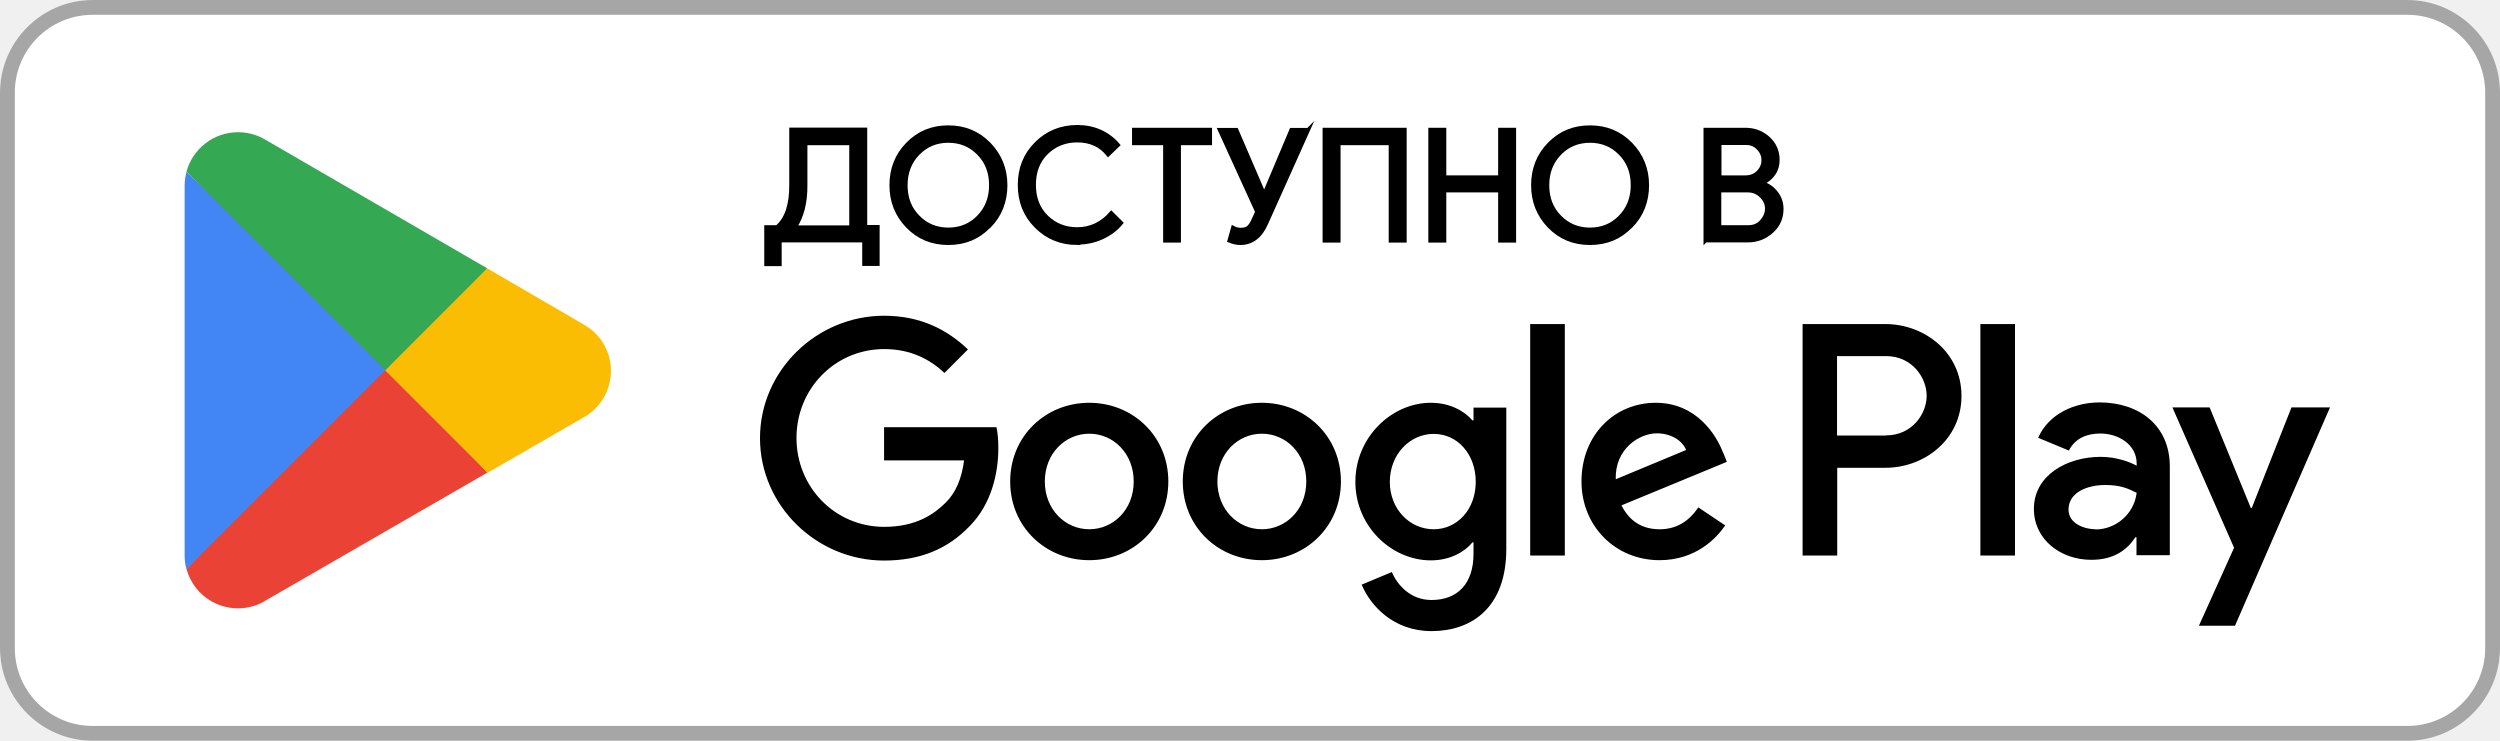
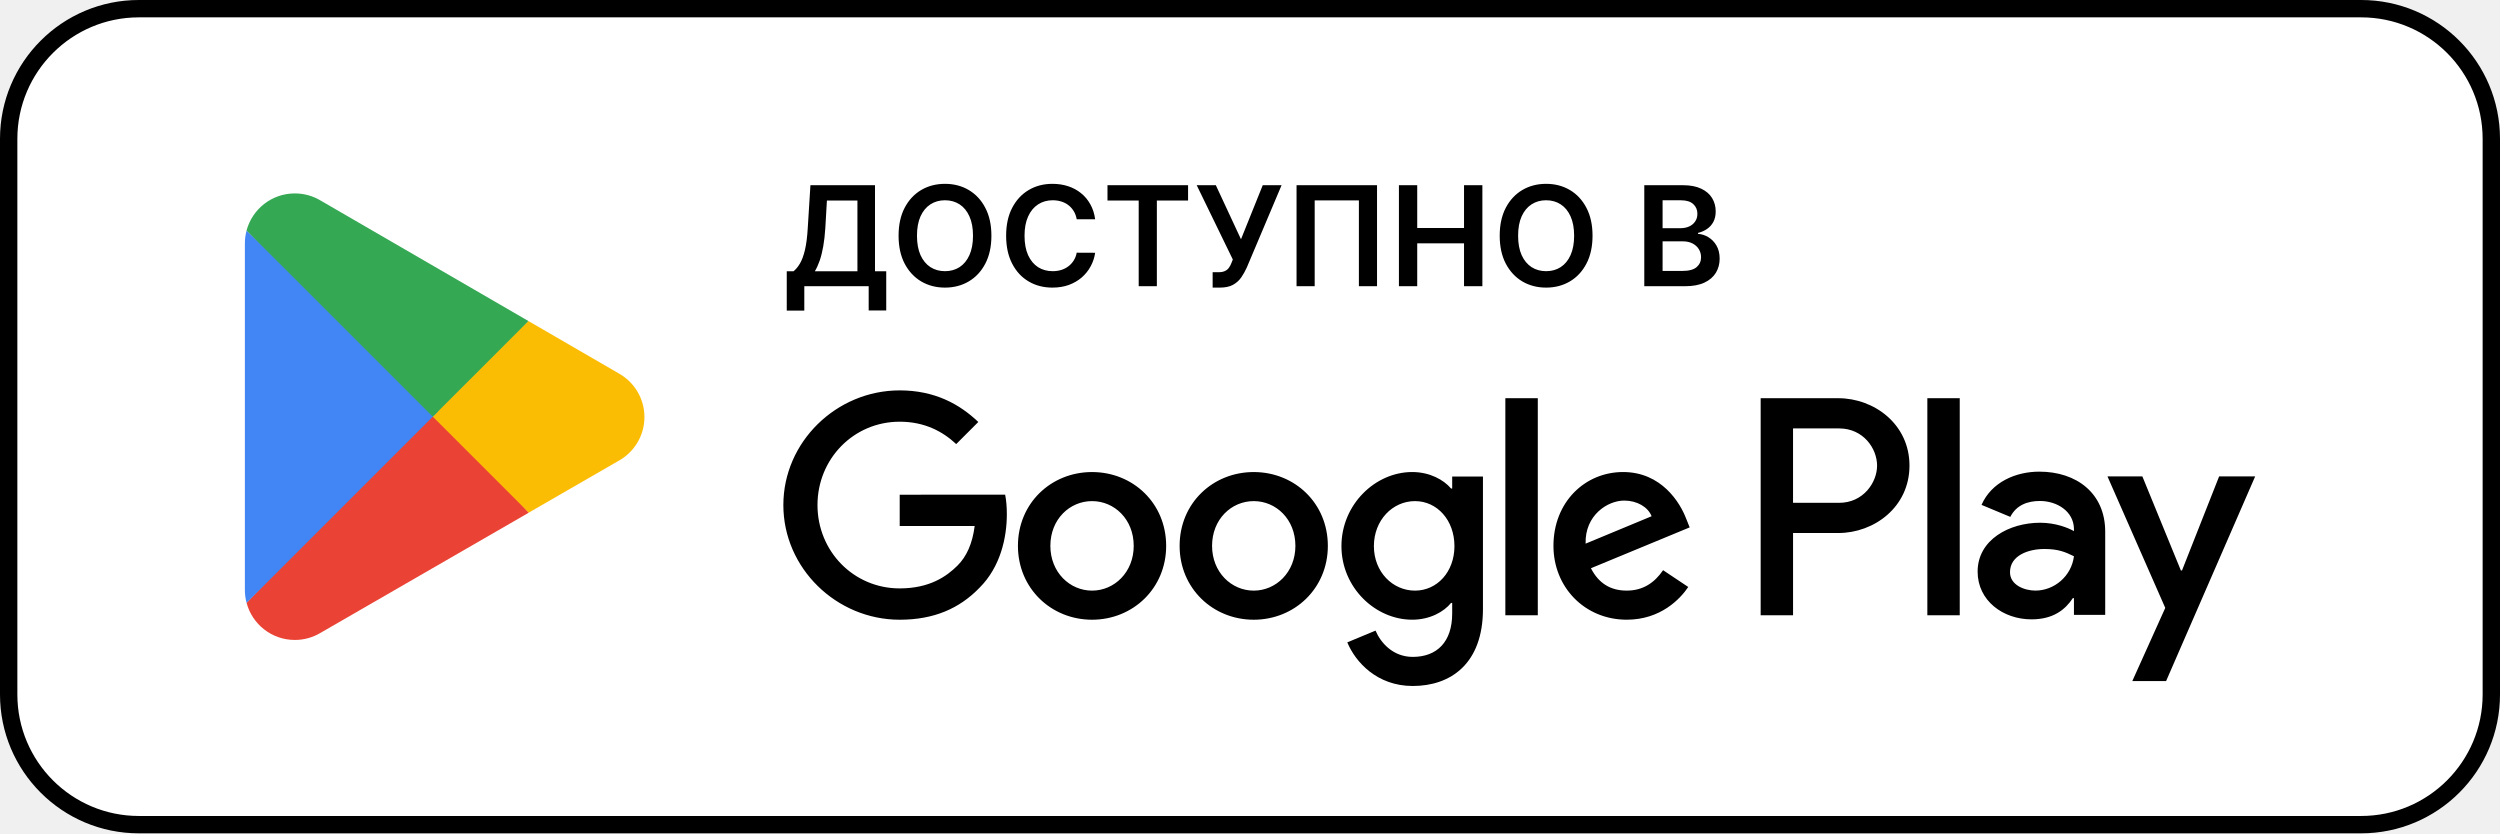
- <svg xmlns="http://www.w3.org/2000/svg" id="artwork" viewBox="10 10 135 40">
-   <rect x="10" y="10" width="135" height="40" rx="5" ry="5" fill="#FFFFFF" />
-   <path fill="#a6a6a6" d="M140,10.8c2.32,0,4.2,1.88,4.2,4.2v30c0,2.32-1.88,4.2-4.2,4.2H15c-2.32,0-4.2-1.88-4.2-4.2V15c0-2.32,1.88-4.2,4.2-4.2h125M140,10H15c-2.75,0-5,2.25-5,5v30c0,2.75,2.25,5,5,5h125c2.75,0,5-2.25,5-5V15c0-2.75-2.25-5-5-5h0Z" />
-   <path fill="#000" d="M78.14,31.75c-2.35,0-4.27,1.79-4.27,4.25s1.92,4.25,4.27,4.25,4.27-1.8,4.27-4.25-1.92-4.25-4.27-4.25ZM78.14,38.58c-1.29,0-2.4-1.06-2.4-2.58s1.11-2.58,2.4-2.58,2.4,1.05,2.4,2.58-1.11,2.58-2.4,2.58ZM68.82,31.75c-2.35,0-4.27,1.79-4.27,4.25s1.92,4.25,4.27,4.25,4.27-1.8,4.27-4.25-1.92-4.25-4.27-4.25ZM68.82,38.58c-1.29,0-2.4-1.06-2.4-2.58s1.11-2.58,2.4-2.58,2.4,1.05,2.4,2.58-1.11,2.58-2.4,2.58ZM57.74,33.06v1.8h4.32c-.13,1.02-.47,1.76-.98,2.27-.63.63-1.61,1.32-3.33,1.32-2.66,0-4.74-2.14-4.74-4.8s2.08-4.8,4.74-4.8c1.43,0,2.48.56,3.25,1.29l1.27-1.27c-1.08-1.03-2.51-1.82-4.53-1.82-3.64,0-6.7,2.96-6.7,6.61s3.06,6.61,6.7,6.61c1.97,0,3.45-.64,4.61-1.85,1.19-1.19,1.56-2.87,1.56-4.22,0-.42-.03-.81-.1-1.13h-6.07ZM103.05,34.46c-.35-.95-1.43-2.71-3.64-2.71s-4.01,1.72-4.01,4.25c0,2.38,1.8,4.25,4.22,4.25,1.95,0,3.08-1.19,3.54-1.88l-1.45-.97c-.48.71-1.14,1.18-2.09,1.18s-1.63-.44-2.06-1.29l5.69-2.35-.19-.48ZM97.25,35.88c-.05-1.64,1.27-2.48,2.22-2.48.74,0,1.37.37,1.58.9l-3.8,1.58ZM92.63,40h1.87v-12.5h-1.87v12.5ZM89.57,32.7h-.06c-.42-.5-1.22-.95-2.24-.95-2.13,0-4.08,1.87-4.08,4.27s1.95,4.24,4.08,4.24c1.02,0,1.82-.45,2.24-.97h.06v.61c0,1.63-.87,2.5-2.27,2.5-1.14,0-1.85-.82-2.14-1.51l-1.63.68c.47,1.13,1.71,2.51,3.77,2.51,2.19,0,4.04-1.29,4.04-4.43v-7.64h-1.77v.69ZM87.42,38.58c-1.29,0-2.37-1.08-2.37-2.56s1.08-2.59,2.37-2.59,2.27,1.1,2.27,2.59-1,2.56-2.27,2.56ZM111.81,27.5h-4.47v12.5h1.87v-4.74h2.61c2.07,0,4.1-1.5,4.1-3.88s-2.03-3.88-4.1-3.88ZM111.85,33.52h-2.65v-4.29h2.65c1.4,0,2.19,1.16,2.19,2.14s-.79,2.14-2.19,2.14ZM123.39,31.73c-1.35,0-2.75.6-3.33,1.91l1.66.69c.35-.69,1.01-.92,1.7-.92.96,0,1.95.58,1.96,1.61v.13c-.34-.19-1.06-.48-1.95-.48-1.79,0-3.6.98-3.6,2.81,0,1.67,1.46,2.75,3.1,2.75,1.25,0,1.95-.56,2.38-1.22h.06v.97h1.8v-4.79c0-2.22-1.66-3.46-3.8-3.46ZM123.16,38.58c-.61,0-1.46-.31-1.46-1.06,0-.96,1.06-1.33,1.98-1.33.82,0,1.21.18,1.7.42-.14,1.16-1.14,1.98-2.22,1.98ZM133.74,32l-2.14,5.42h-.06l-2.22-5.42h-2.01l3.33,7.58-1.9,4.21h1.95l5.13-11.79h-2.07ZM116.94,40h1.87v-12.5h-1.87v12.5Z" />
-   <g>
-     <path fill="#ea4335" d="M30.72,29.42l-10.65,11.3s0,0,0,0c.33,1.23,1.45,2.13,2.78,2.13.53,0,1.03-.14,1.46-.4l.03-.02,11.98-6.91-5.61-6.11Z" />
-     <path fill="#fbbc04" d="M41.49,27.5h-.01s-5.17-3.01-5.17-3.01l-5.83,5.19,5.85,5.85,5.15-2.97c.9-.49,1.51-1.44,1.51-2.53s-.6-2.04-1.5-2.52Z" />
-     <path fill="#4285f4" d="M20.07,19.28c-.06.24-.1.48-.1.74v19.97c0,.26.03.5.1.74l11.01-11.01-11.01-10.44Z" />
-     <path fill="#34a853" d="M30.8,30l5.51-5.51-11.97-6.94c-.43-.26-.94-.41-1.49-.41-1.33,0-2.45.91-2.78,2.13,0,0,0,0,0,0l10.73,10.72Z" />
-   </g>
-   <g>
-     <path fill="#000" stroke="#000" stroke-miterlimit="10" stroke-width=".2px" d="M52.11,24.27h-.74v-2.01h.59c.52-.45.77-1.21.76-2.3v-2.97h4.01v5.26h.67v2.01h-.74v-1.27h-4.55v1.27ZM53.5,19.97c.01.95-.18,1.71-.57,2.3h3.03v-4.53h-2.46v2.23Z" />
-     <path fill="#000" stroke="#000" stroke-miterlimit="10" stroke-width=".2px" d="M63.41,22.22c-.59.61-1.32.91-2.2.91s-1.61-.3-2.2-.91c-.59-.61-.88-1.35-.88-2.22s.29-1.62.88-2.22c.59-.61,1.32-.91,2.2-.91s1.6.3,2.2.91c.59.61.89,1.35.89,2.22s-.29,1.62-.88,2.22ZM59.58,21.72c.44.45.99.67,1.63.67s1.19-.22,1.63-.67c.44-.45.67-1.02.67-1.72s-.22-1.27-.67-1.72c-.44-.45-.99-.67-1.63-.67s-1.19.22-1.63.67c-.44.45-.67,1.02-.67,1.72s.22,1.27.67,1.72Z" />
-     <path fill="#000" stroke="#000" stroke-miterlimit="10" stroke-width=".2px" d="M68.18,23.13c-.88,0-1.62-.3-2.22-.9-.6-.6-.9-1.34-.9-2.24s.3-1.64.9-2.24c.6-.6,1.34-.9,2.22-.9s1.64.33,2.2.98l-.54.52c-.41-.51-.96-.76-1.67-.76-.65,0-1.21.22-1.66.66-.45.44-.67,1.02-.67,1.73s.22,1.29.67,1.73c.45.44,1,.66,1.66.66.72,0,1.34-.29,1.84-.87l.54.54c-.27.33-.62.59-1.03.78-.41.19-.86.29-1.35.29Z" />
-     <path fill="#000" stroke="#000" stroke-miterlimit="10" stroke-width=".2px" d="M73.68,23h-.77v-5.26h-1.68v-.74h4.12v.74h-1.68v5.26Z" />
-     <path fill="#000" stroke="#000" stroke-miterlimit="10" stroke-width=".2px" d="M80.65,17l-2.27,5.06c-.31.71-.78,1.07-1.4,1.07-.18,0-.38-.04-.6-.13l.2-.71c.13.07.26.11.4.11.18,0,.32-.03.41-.1s.19-.2.27-.38l.22-.48-2.02-4.43h.91l1.48,3.44h.03l1.45-3.44h.91Z" />
-     <path fill="#000" stroke="#000" stroke-miterlimit="10" stroke-width=".2px" d="M81.52,23v-6h4.34v6h-.77v-5.26h-2.8v5.26h-.77Z" />
-     <path fill="#000" stroke="#000" stroke-miterlimit="10" stroke-width=".2px" d="M87.23,23v-6h.77v2.57h3v-2.57h.77v6h-.77v-2.71h-3v2.71h-.77Z" />
-     <path fill="#000" stroke="#000" stroke-miterlimit="10" stroke-width=".2px" d="M98.06,22.22c-.59.61-1.32.91-2.2.91s-1.61-.3-2.2-.91c-.59-.61-.88-1.35-.88-2.22s.29-1.62.88-2.22c.59-.61,1.32-.91,2.2-.91s1.6.3,2.2.91c.59.61.89,1.35.89,2.22s-.29,1.62-.88,2.22ZM94.23,21.72c.44.45.99.67,1.63.67s1.19-.22,1.63-.67c.44-.45.67-1.02.67-1.72s-.22-1.27-.67-1.72c-.44-.45-.99-.67-1.63-.67s-1.19.22-1.63.67c-.44.45-.67,1.02-.67,1.72s.22,1.27.67,1.72Z" />
-     <path fill="#000" stroke="#000" stroke-miterlimit="10" stroke-width=".2px" d="M102.09,23v-6h2.17c.47,0,.88.16,1.22.46.34.31.52.7.52,1.17,0,.29-.07.54-.22.75-.15.22-.34.38-.59.49v.03c.3.1.54.27.73.52.19.25.29.53.29.86,0,.49-.18.9-.54,1.22-.36.32-.79.49-1.28.49h-2.29ZM102.86,19.57h1.4c.29,0,.52-.1.7-.29.18-.19.26-.4.26-.63s-.08-.44-.26-.63c-.17-.19-.39-.29-.67-.29h-1.43v1.84ZM102.86,22.26h1.55c.3,0,.54-.1.72-.31.18-.21.28-.43.28-.68s-.09-.47-.29-.67c-.19-.2-.44-.31-.75-.31h-1.52v1.97Z" />
-   </g>
+ <svg xmlns="http://www.w3.org/2000/svg" width="144" height="48" viewBox="0 0 144 48" fill="none">
+   <rect x="0.5" y="0.5" width="143" height="47" rx="7.5" fill="white" />
+   <rect x="0.5" y="0.5" width="143" height="47" rx="7.5" stroke="black" />
+   <path d="M24.85 23.424L14.203 34.724C14.203 34.724 14.204 34.729 14.205 34.731C14.532 35.958 15.652 36.861 16.982 36.861C17.513 36.861 18.013 36.717 18.441 36.465L18.475 36.445L30.459 29.53L24.85 23.424Z" fill="#EA4335" />
+   <path d="M35.622 21.499L35.612 21.492L30.438 18.492L24.609 23.679L30.458 29.527L35.604 26.558C36.506 26.071 37.119 25.12 37.119 24.023C37.119 22.933 36.515 21.987 35.621 21.498L35.622 21.499Z" fill="#FBBC04" />
+   <path d="M14.204 13.277C14.139 13.513 14.105 13.761 14.105 14.017V33.985C14.105 34.241 14.139 34.489 14.204 34.724L25.216 23.713L14.204 13.277Z" fill="#4285F4" />
+   <path d="M24.928 24.001L30.438 18.492L18.468 11.552C18.033 11.291 17.525 11.141 16.982 11.141C15.652 11.141 14.53 12.046 14.203 13.275V13.278L24.929 24.002L24.928 24.001Z" fill="#34A853" />
+   <path d="M45.317 17.89V15.626H45.706C45.837 15.521 45.959 15.375 46.073 15.185C46.186 14.996 46.283 14.736 46.363 14.407C46.442 14.077 46.497 13.651 46.527 13.128L46.681 10.668H50.4V15.626H51.047V17.884H50.036V16.486H46.328V17.89H45.317ZM46.934 15.626H49.388V11.552H47.63L47.539 13.128C47.514 13.524 47.474 13.878 47.419 14.191C47.364 14.503 47.295 14.779 47.212 15.018C47.129 15.254 47.036 15.457 46.934 15.626ZM57.105 13.577C57.105 14.204 56.987 14.741 56.752 15.188C56.52 15.633 56.201 15.974 55.798 16.211C55.396 16.448 54.941 16.566 54.431 16.566C53.922 16.566 53.466 16.448 53.062 16.211C52.661 15.972 52.342 15.63 52.108 15.185C51.875 14.738 51.758 14.202 51.758 13.577C51.758 12.95 51.875 12.414 52.108 11.969C52.342 11.522 52.661 11.181 53.062 10.944C53.466 10.707 53.922 10.589 54.431 10.589C54.941 10.589 55.396 10.707 55.798 10.944C56.201 11.181 56.52 11.522 56.752 11.969C56.987 12.414 57.105 12.95 57.105 13.577ZM56.045 13.577C56.045 13.136 55.976 12.764 55.838 12.461C55.701 12.156 55.512 11.926 55.27 11.77C55.027 11.613 54.748 11.535 54.431 11.535C54.115 11.535 53.836 11.613 53.593 11.77C53.351 11.926 53.161 12.156 53.022 12.461C52.886 12.764 52.818 13.136 52.818 13.577C52.818 14.018 52.886 14.392 53.022 14.697C53.161 15 53.351 15.23 53.593 15.387C53.836 15.542 54.115 15.62 54.431 15.62C54.748 15.62 55.027 15.542 55.27 15.387C55.512 15.23 55.701 15 55.838 14.697C55.976 14.392 56.045 14.018 56.045 13.577ZM63.081 12.631H62.019C61.989 12.457 61.933 12.303 61.851 12.168C61.77 12.032 61.668 11.916 61.547 11.822C61.426 11.727 61.288 11.656 61.133 11.608C60.979 11.559 60.813 11.535 60.635 11.535C60.319 11.535 60.039 11.614 59.794 11.773C59.55 11.931 59.359 12.162 59.221 12.466C59.082 12.77 59.013 13.14 59.013 13.577C59.013 14.022 59.082 14.397 59.221 14.702C59.361 15.005 59.552 15.234 59.794 15.39C60.039 15.543 60.318 15.62 60.633 15.62C60.807 15.62 60.97 15.597 61.121 15.552C61.275 15.504 61.412 15.435 61.533 15.344C61.656 15.253 61.759 15.142 61.843 15.009C61.928 14.877 61.987 14.725 62.019 14.555L63.081 14.56C63.041 14.837 62.955 15.096 62.823 15.339C62.692 15.581 62.521 15.795 62.309 15.981C62.096 16.164 61.848 16.308 61.564 16.413C61.28 16.515 60.965 16.566 60.618 16.566C60.107 16.566 59.65 16.448 59.249 16.211C58.847 15.974 58.531 15.632 58.3 15.185C58.069 14.738 57.953 14.202 57.953 13.577C57.953 12.95 58.07 12.414 58.303 11.969C58.536 11.522 58.853 11.181 59.255 10.944C59.656 10.707 60.111 10.589 60.618 10.589C60.942 10.589 61.243 10.634 61.522 10.725C61.8 10.816 62.048 10.949 62.266 11.126C62.484 11.3 62.663 11.514 62.803 11.768C62.945 12.02 63.038 12.307 63.081 12.631ZM63.791 11.552V10.668H68.433V11.552H66.635V16.486H65.589V11.552H63.791ZM69.848 16.566V15.68H70.18C70.33 15.68 70.453 15.658 70.549 15.614C70.646 15.571 70.724 15.508 70.782 15.427C70.843 15.345 70.893 15.251 70.933 15.143L71.01 14.947L68.93 10.668H70.032L71.481 13.782L72.734 10.668H73.819L71.814 15.412C71.721 15.617 71.614 15.807 71.493 15.983C71.371 16.158 71.213 16.299 71.018 16.407C70.825 16.513 70.573 16.566 70.262 16.566H69.848ZM79.317 10.668V16.486H78.272V11.543H75.726V16.486H74.681V10.668H79.317ZM80.578 16.486V10.668H81.632V13.131H84.328V10.668H85.385V16.486H84.328V14.015H81.632V16.486H80.578ZM91.73 13.577C91.73 14.204 91.612 14.741 91.377 15.188C91.144 15.633 90.826 15.974 90.423 16.211C90.021 16.448 89.566 16.566 89.056 16.566C88.547 16.566 88.091 16.448 87.687 16.211C87.286 15.972 86.967 15.63 86.733 15.185C86.5 14.738 86.383 14.202 86.383 13.577C86.383 12.95 86.5 12.414 86.733 11.969C86.967 11.522 87.286 11.181 87.687 10.944C88.091 10.707 88.547 10.589 89.056 10.589C89.566 10.589 90.021 10.707 90.423 10.944C90.826 11.181 91.144 11.522 91.377 11.969C91.612 12.414 91.73 12.95 91.73 13.577ZM90.67 13.577C90.67 13.136 90.601 12.764 90.463 12.461C90.326 12.156 90.137 11.926 89.894 11.77C89.652 11.613 89.373 11.535 89.056 11.535C88.74 11.535 88.461 11.613 88.218 11.77C87.976 11.926 87.786 12.156 87.647 12.461C87.511 12.764 87.443 13.136 87.443 13.577C87.443 14.018 87.511 14.392 87.647 14.697C87.786 15 87.976 15.23 88.218 15.387C88.461 15.542 88.74 15.62 89.056 15.62C89.373 15.62 89.652 15.542 89.894 15.387C90.137 15.23 90.326 15 90.463 14.697C90.601 14.392 90.67 14.018 90.67 13.577ZM94.711 16.486V10.668H96.938C97.358 10.668 97.708 10.734 97.986 10.867C98.266 10.998 98.476 11.177 98.614 11.404C98.754 11.631 98.824 11.889 98.824 12.177C98.824 12.413 98.779 12.616 98.688 12.785C98.597 12.951 98.475 13.087 98.321 13.191C98.168 13.295 97.997 13.37 97.807 13.415V13.472C98.014 13.483 98.212 13.547 98.401 13.662C98.592 13.776 98.749 13.937 98.87 14.145C98.991 14.354 99.052 14.606 99.052 14.901C99.052 15.202 98.979 15.473 98.833 15.714C98.687 15.952 98.467 16.141 98.174 16.279C97.88 16.417 97.511 16.486 97.066 16.486H94.711ZM95.765 15.606H96.898C97.281 15.606 97.556 15.533 97.725 15.387C97.895 15.239 97.981 15.05 97.981 14.819C97.981 14.646 97.938 14.491 97.853 14.353C97.767 14.213 97.646 14.103 97.489 14.023C97.332 13.942 97.144 13.901 96.927 13.901H95.765V15.606ZM95.765 13.143H96.807C96.989 13.143 97.153 13.109 97.299 13.043C97.445 12.975 97.559 12.879 97.642 12.756C97.728 12.631 97.77 12.483 97.77 12.313C97.77 12.088 97.691 11.902 97.532 11.756C97.374 11.61 97.141 11.537 96.83 11.537H95.765V13.143Z" fill="black" />
+   <path d="M72.215 27.19C69.863 27.19 67.946 28.978 67.946 31.443C67.946 33.892 69.863 35.696 72.215 35.696C74.567 35.696 76.484 33.892 76.484 31.443C76.484 28.978 74.567 27.19 72.215 27.19ZM72.215 34.02C70.926 34.02 69.815 32.957 69.815 31.442C69.815 29.911 70.927 28.864 72.215 28.864C73.503 28.864 74.615 29.911 74.615 31.442C74.615 32.956 73.503 34.02 72.215 34.02ZM62.902 27.19C60.55 27.19 58.633 28.978 58.633 31.443C58.633 33.892 60.55 35.696 62.902 35.696C65.254 35.696 67.171 33.892 67.171 31.443C67.171 28.978 65.254 27.19 62.902 27.19ZM62.902 34.02C61.613 34.02 60.501 32.957 60.501 31.442C60.501 29.911 61.613 28.864 62.902 28.864C64.191 28.864 65.302 29.911 65.302 31.442C65.302 32.956 64.19 34.02 62.902 34.02ZM51.823 28.495V30.299H56.141C56.012 31.314 55.674 32.055 55.158 32.571C54.53 33.199 53.547 33.892 51.823 33.892C49.165 33.892 47.087 31.749 47.087 29.091C47.087 26.433 49.165 24.29 51.823 24.29C53.257 24.29 54.304 24.854 55.077 25.579L56.35 24.306C55.271 23.275 53.837 22.486 51.823 22.486C48.182 22.486 45.121 25.45 45.121 29.091C45.121 32.732 48.182 35.696 51.823 35.696C53.789 35.696 55.271 35.052 56.431 33.843C57.623 32.651 57.994 30.975 57.994 29.622C57.994 29.203 57.962 28.817 57.897 28.494L51.823 28.495ZM97.131 29.896C96.777 28.946 95.697 27.189 93.49 27.189C91.299 27.189 89.479 28.913 89.479 31.442C89.479 33.826 91.283 35.695 93.7 35.695C95.649 35.695 96.777 34.503 97.244 33.81L95.794 32.843C95.311 33.552 94.65 34.019 93.7 34.019C92.75 34.019 92.073 33.584 91.638 32.73L97.325 30.378L97.132 29.895L97.131 29.896ZM91.331 31.314C91.283 29.671 92.604 28.833 93.554 28.833C94.295 28.833 94.923 29.203 95.133 29.735L91.331 31.314ZM86.708 35.438H88.577V22.936H86.708V35.438ZM83.646 28.14H83.582C83.163 27.641 82.358 27.189 81.343 27.189C79.216 27.189 77.267 29.058 77.267 31.458C77.267 33.842 79.216 35.695 81.343 35.695C82.358 35.695 83.163 35.244 83.582 34.728H83.646V35.34C83.646 36.967 82.776 37.837 81.374 37.837C80.23 37.837 79.521 37.015 79.231 36.323L77.604 37C78.071 38.128 79.312 39.513 81.374 39.513C83.565 39.513 85.418 38.224 85.418 35.083V27.447H83.646V28.14ZM81.504 34.02C80.215 34.02 79.136 32.941 79.136 31.458C79.136 29.96 80.215 28.864 81.504 28.864C82.777 28.864 83.776 29.96 83.776 31.458C83.776 32.94 82.777 34.02 81.504 34.02ZM105.885 22.937H101.414V35.438H103.28V30.702H105.885C107.953 30.702 109.986 29.205 109.986 26.819C109.986 24.433 107.953 22.937 105.885 22.937ZM105.933 28.962H103.279V24.677H105.933C107.328 24.677 108.12 25.832 108.12 26.82C108.12 27.789 107.328 28.963 105.933 28.963V28.962ZM117.465 27.167C116.114 27.167 114.715 27.762 114.136 29.081L115.793 29.773C116.147 29.081 116.806 28.856 117.498 28.856C118.463 28.856 119.444 29.435 119.46 30.464V30.593C119.122 30.4 118.399 30.11 117.514 30.11C115.729 30.11 113.911 31.091 113.911 32.925C113.911 34.598 115.374 35.675 117.015 35.675C118.269 35.675 118.961 35.112 119.395 34.453H119.459V35.418H121.26V30.625C121.26 28.405 119.604 27.167 117.465 27.167ZM117.24 34.018C116.629 34.018 115.776 33.713 115.776 32.957C115.776 31.992 116.837 31.622 117.754 31.622C118.574 31.622 118.96 31.799 119.459 32.04C119.314 33.198 118.317 34.018 117.24 34.018ZM127.822 27.44L125.683 32.86H125.619L123.4 27.44H121.39L124.719 35.015L122.821 39.229H124.767L129.898 27.44H127.823H127.822ZM111.015 35.438H112.881V22.937H111.015V35.438Z" fill="black" />
</svg>
